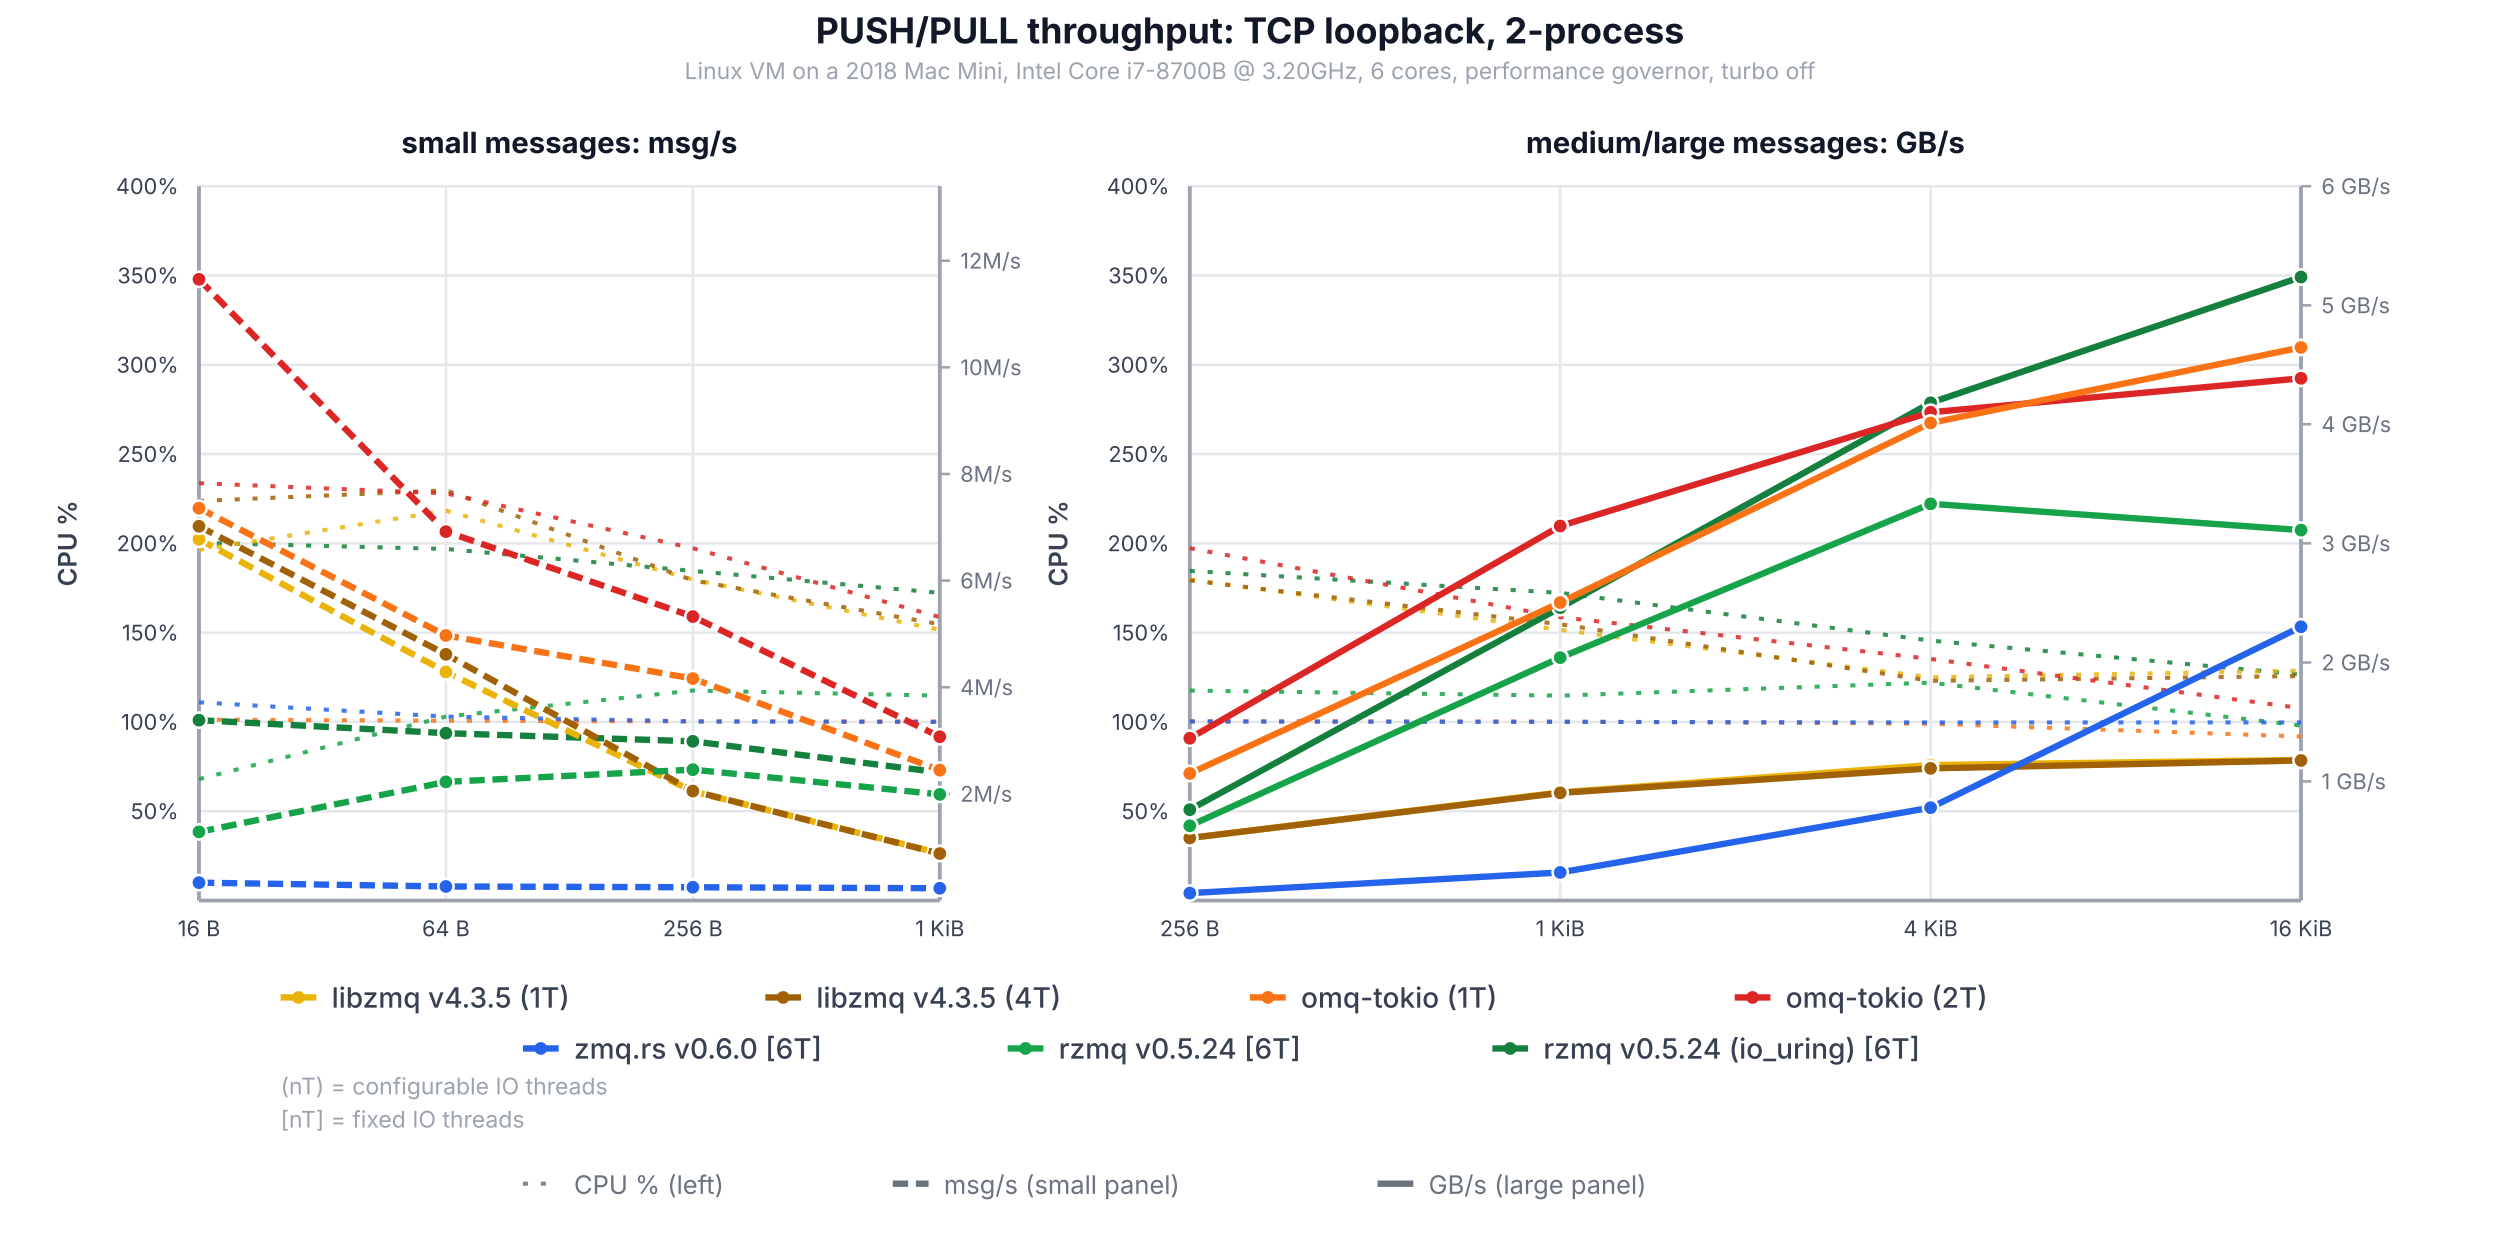
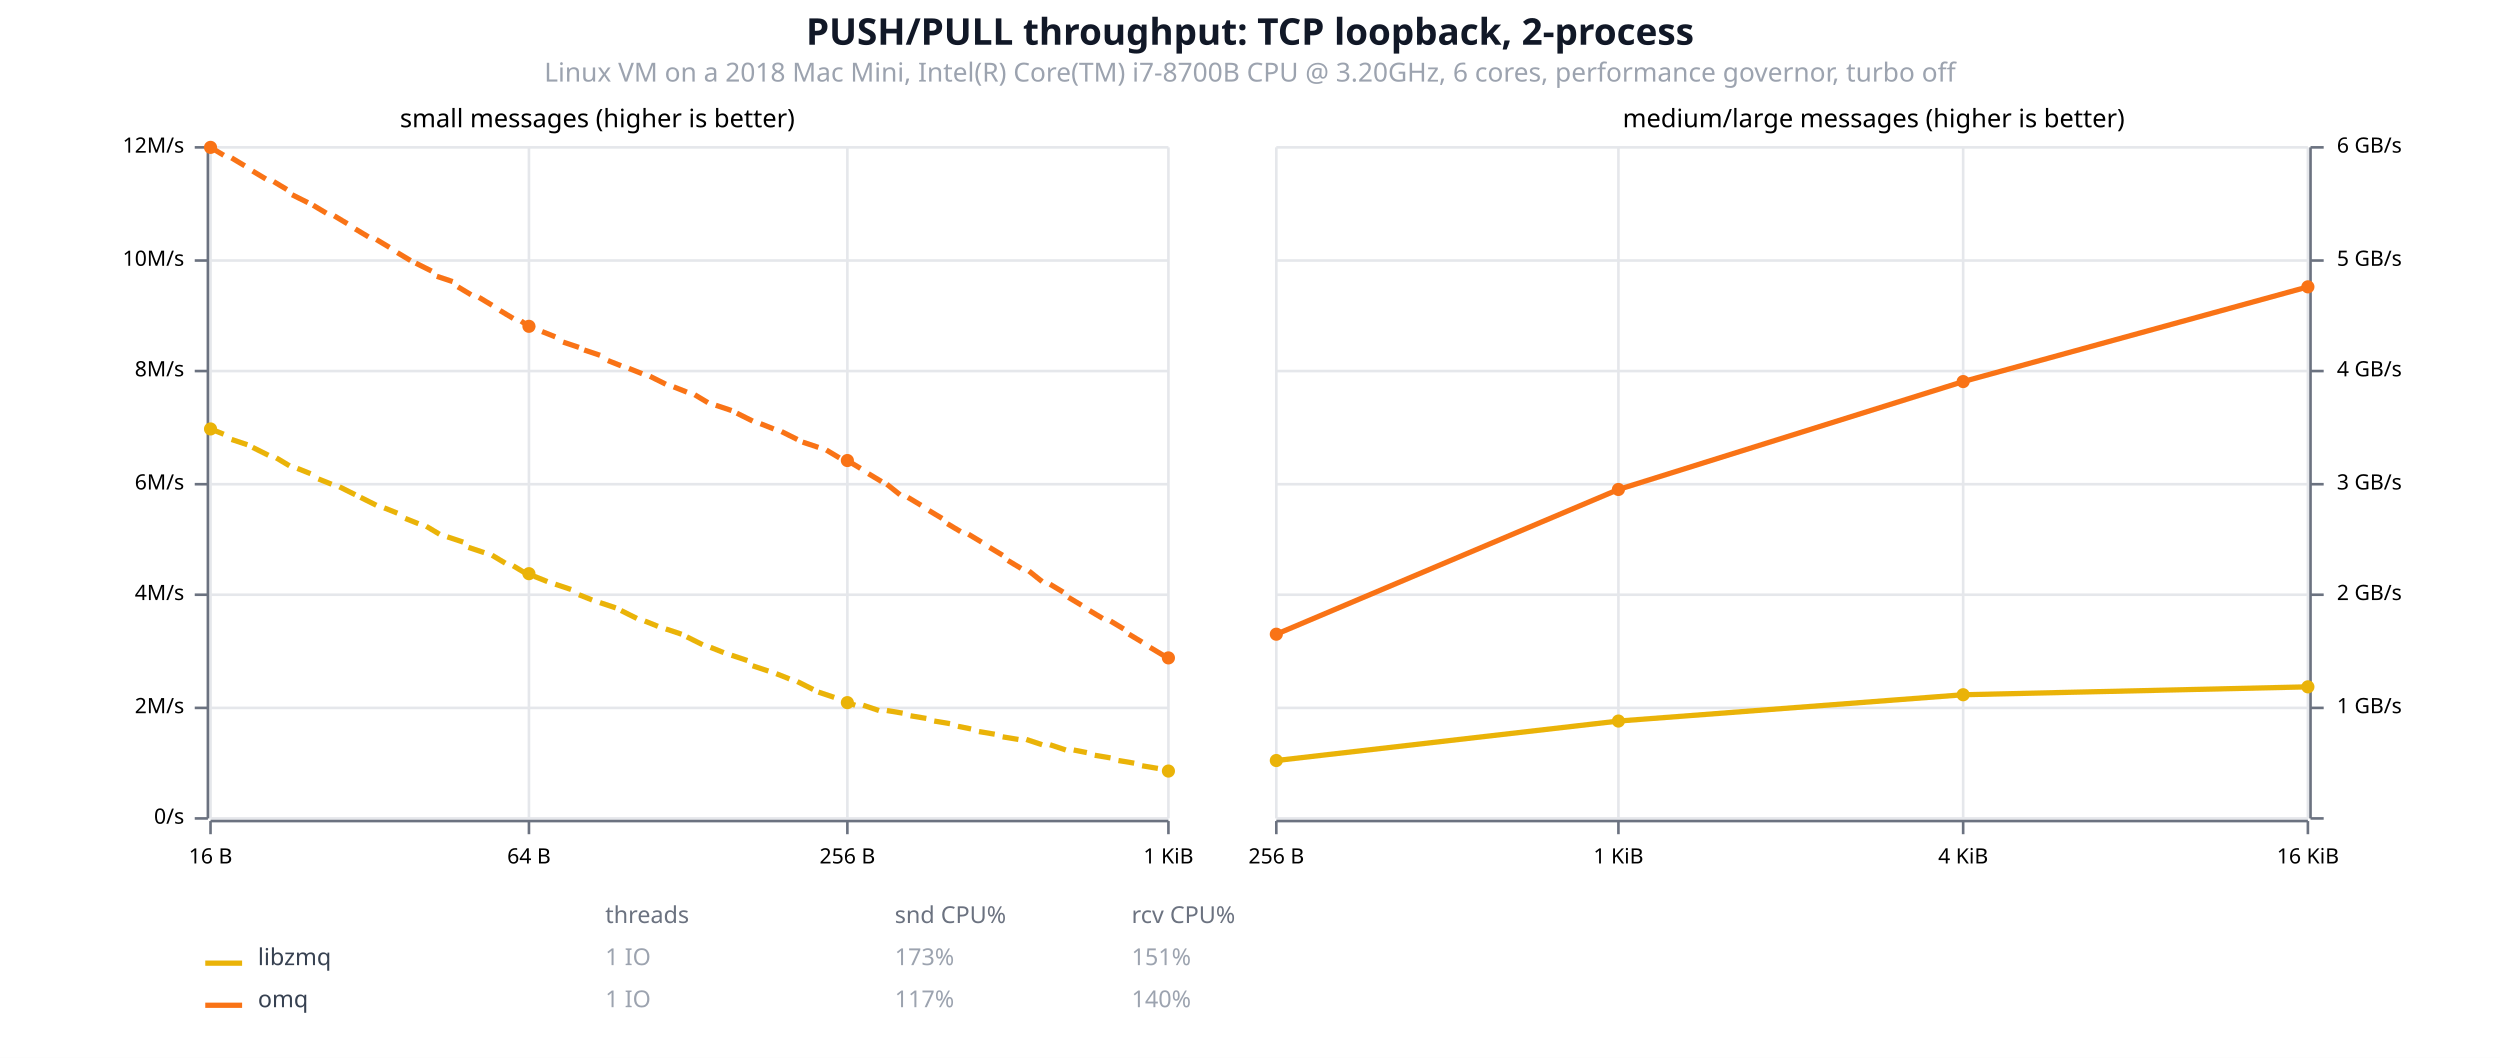
- <svg xmlns="http://www.w3.org/2000/svg" viewBox="0 0 980 490" font-family="system-ui, -apple-system, sans-serif">
-   <rect width="980" height="490" fill="white" />
-   <text x="490.0" y="17.0" text-anchor="middle" fill="#111827" font-size="14" font-weight="700">PUSH/PULL throughput: TCP loopback, 2-process</text>
-   <text x="490.0" y="31.0" text-anchor="middle" fill="#9ca3af" font-size="9">Linux VM on a 2018 Mac Mini, Intel Core i7-8700B @ 3.20GHz, 6 cores, performance governor, turbo off</text>
-   <text x="223.2" y="60.0" text-anchor="middle" fill="#111827" font-size="11.5" font-weight="700">small messages: msg/s</text>
-   <line x1="78.0" y1="318.0" x2="368.4" y2="318.0" stroke="#e5e7eb" stroke-width="1" />
-   <text x="70.0" y="318.0" text-anchor="end" dominant-baseline="middle" fill="#374151" font-size="8.5">50%</text>
-   <line x1="78.0" y1="283.0" x2="368.4" y2="283.0" stroke="#e5e7eb" stroke-width="1" />
-   <text x="70.0" y="283.0" text-anchor="end" dominant-baseline="middle" fill="#374151" font-size="8.5">100%</text>
-   <line x1="78.0" y1="248.0" x2="368.4" y2="248.0" stroke="#e5e7eb" stroke-width="1" />
-   <text x="70.0" y="248.0" text-anchor="end" dominant-baseline="middle" fill="#374151" font-size="8.5">150%</text>
-   <line x1="78.0" y1="213.0" x2="368.4" y2="213.0" stroke="#e5e7eb" stroke-width="1" />
-   <text x="70.0" y="213.0" text-anchor="end" dominant-baseline="middle" fill="#374151" font-size="8.5">200%</text>
-   <line x1="78.0" y1="178.0" x2="368.4" y2="178.0" stroke="#e5e7eb" stroke-width="1" />
-   <text x="70.0" y="178.0" text-anchor="end" dominant-baseline="middle" fill="#374151" font-size="8.5">250%</text>
-   <line x1="78.0" y1="143.0" x2="368.4" y2="143.0" stroke="#e5e7eb" stroke-width="1" />
-   <text x="70.0" y="143.0" text-anchor="end" dominant-baseline="middle" fill="#374151" font-size="8.5">300%</text>
-   <line x1="78.0" y1="108.0" x2="368.4" y2="108.0" stroke="#e5e7eb" stroke-width="1" />
-   <text x="70.0" y="108.0" text-anchor="end" dominant-baseline="middle" fill="#374151" font-size="8.5">350%</text>
-   <line x1="78.0" y1="73.0" x2="368.4" y2="73.0" stroke="#e5e7eb" stroke-width="1" />
-   <text x="70.0" y="73.0" text-anchor="end" dominant-baseline="middle" fill="#374151" font-size="8.5">400%</text>
-   <line x1="368.4" y1="311.2" x2="372.4" y2="311.2" stroke="#9ca3af" stroke-width="1" />
-   <text x="376.4" y="311.2" text-anchor="start" dominant-baseline="middle" fill="#6b7280" font-size="8.5">2M/s</text>
-   <line x1="368.4" y1="269.4" x2="372.4" y2="269.4" stroke="#9ca3af" stroke-width="1" />
-   <text x="376.4" y="269.4" text-anchor="start" dominant-baseline="middle" fill="#6b7280" font-size="8.5">4M/s</text>
-   <line x1="368.4" y1="227.6" x2="372.4" y2="227.6" stroke="#9ca3af" stroke-width="1" />
-   <text x="376.4" y="227.6" text-anchor="start" dominant-baseline="middle" fill="#6b7280" font-size="8.5">6M/s</text>
-   <line x1="368.4" y1="185.8" x2="372.4" y2="185.8" stroke="#9ca3af" stroke-width="1" />
-   <text x="376.4" y="185.8" text-anchor="start" dominant-baseline="middle" fill="#6b7280" font-size="8.5">8M/s</text>
-   <line x1="368.4" y1="144.0" x2="372.4" y2="144.0" stroke="#9ca3af" stroke-width="1" />
-   <text x="376.4" y="144.0" text-anchor="start" dominant-baseline="middle" fill="#6b7280" font-size="8.5">10M/s</text>
-   <line x1="368.4" y1="102.2" x2="372.4" y2="102.2" stroke="#9ca3af" stroke-width="1" />
-   <text x="376.4" y="102.2" text-anchor="start" dominant-baseline="middle" fill="#6b7280" font-size="8.5">12M/s</text>
-   <line x1="78.0" y1="73.0" x2="78.0" y2="353.0" stroke="#e5e7eb" stroke-width="1" />
-   <line x1="174.8" y1="73.0" x2="174.8" y2="353.0" stroke="#e5e7eb" stroke-width="1" />
-   <line x1="271.6" y1="73.0" x2="271.6" y2="353.0" stroke="#e5e7eb" stroke-width="1" />
-   <line x1="368.4" y1="73.0" x2="368.4" y2="353.0" stroke="#e5e7eb" stroke-width="1" />
-   <line x1="78.0" y1="73.0" x2="78.0" y2="353.0" stroke="#9ca3af" stroke-width="1.5" />
-   <line x1="368.4" y1="73.0" x2="368.4" y2="353.0" stroke="#9ca3af" stroke-width="1.5" />
-   <line x1="78.0" y1="353.0" x2="368.4" y2="353.0" stroke="#9ca3af" stroke-width="1.5" />
-   <text x="30.0" y="213.0" text-anchor="middle" fill="#374151" font-size="10" font-weight="600" transform="rotate(-90,30.0,213.0)">CPU %</text>
-   <polyline points="78.0,212.8 174.8,215.2 271.6,223.8 368.4,232.4" fill="none" stroke="#15803d" stroke-width="1.6" stroke-dasharray="2,5" opacity="0.85" />
-   <polyline points="78.0,215.6 174.8,200.2 271.6,227.2 368.4,246.9" fill="none" stroke="#eab308" stroke-width="1.6" stroke-dasharray="2,5" opacity="0.85" />
-   <polyline points="78.0,196.4 174.8,192.2 271.6,227.5 368.4,244.7" fill="none" stroke="#a16207" stroke-width="1.6" stroke-dasharray="2,5" opacity="0.85" />
-   <polyline points="78.0,189.4 174.8,193.4 271.6,214.9 368.4,241.9" fill="none" stroke="#dc2626" stroke-width="1.6" stroke-dasharray="2,5" opacity="0.85" />
-   <polyline points="78.0,282.1 174.8,282.5 271.6,282.8 368.4,282.8" fill="none" stroke="#f97316" stroke-width="1.6" stroke-dasharray="2,5" opacity="0.85" />
-   <polyline points="78.0,305.4 174.8,280.9 271.6,270.7 368.4,272.7" fill="none" stroke="#16a34a" stroke-width="1.6" stroke-dasharray="2,5" opacity="0.85" />
-   <polyline points="78.0,275.3 174.8,280.9 271.6,282.8 368.4,283.0" fill="none" stroke="#2563eb" stroke-width="1.6" stroke-dasharray="2,5" opacity="0.85" />
-   <polyline points="78.0,282.3 174.8,287.4 271.6,290.6 368.4,302.8" fill="none" stroke="#15803d" stroke-width="2.5" stroke-dasharray="6,3" />
-   <circle cx="78.0" cy="282.3" r="3" fill="#15803d" stroke="white" stroke-width="1" />
-   <circle cx="174.8" cy="287.4" r="3" fill="#15803d" stroke="white" stroke-width="1" />
-   <circle cx="271.6" cy="290.6" r="3" fill="#15803d" stroke="white" stroke-width="1" />
-   <circle cx="368.4" cy="302.8" r="3" fill="#15803d" stroke="white" stroke-width="1" />
-   <polyline points="78.0,211.4 174.8,263.4 271.6,310.2 368.4,334.5" fill="none" stroke="#eab308" stroke-width="2.5" stroke-dasharray="6,3" />
-   <circle cx="78.0" cy="211.4" r="3" fill="#eab308" stroke="white" stroke-width="1" />
-   <circle cx="174.8" cy="263.4" r="3" fill="#eab308" stroke="white" stroke-width="1" />
-   <circle cx="271.6" cy="310.2" r="3" fill="#eab308" stroke="white" stroke-width="1" />
-   <circle cx="368.4" cy="334.5" r="3" fill="#eab308" stroke="white" stroke-width="1" />
-   <polyline points="78.0,206.3 174.8,256.5 271.6,310.1 368.4,334.6" fill="none" stroke="#a16207" stroke-width="2.5" stroke-dasharray="6,3" />
-   <circle cx="78.0" cy="206.3" r="3" fill="#a16207" stroke="white" stroke-width="1" />
-   <circle cx="174.8" cy="256.5" r="3" fill="#a16207" stroke="white" stroke-width="1" />
-   <circle cx="271.6" cy="310.1" r="3" fill="#a16207" stroke="white" stroke-width="1" />
-   <circle cx="368.4" cy="334.6" r="3" fill="#a16207" stroke="white" stroke-width="1" />
-   <polyline points="78.0,109.5 174.8,208.4 271.6,241.7 368.4,288.8" fill="none" stroke="#dc2626" stroke-width="2.5" stroke-dasharray="6,3" />
-   <circle cx="78.0" cy="109.5" r="3" fill="#dc2626" stroke="white" stroke-width="1" />
-   <circle cx="174.8" cy="208.4" r="3" fill="#dc2626" stroke="white" stroke-width="1" />
-   <circle cx="271.6" cy="241.7" r="3" fill="#dc2626" stroke="white" stroke-width="1" />
-   <circle cx="368.4" cy="288.8" r="3" fill="#dc2626" stroke="white" stroke-width="1" />
-   <polyline points="78.0,199.2 174.8,249.1 271.6,266.0 368.4,301.9" fill="none" stroke="#f97316" stroke-width="2.5" stroke-dasharray="6,3" />
-   <circle cx="78.0" cy="199.2" r="3" fill="#f97316" stroke="white" stroke-width="1" />
-   <circle cx="174.8" cy="249.1" r="3" fill="#f97316" stroke="white" stroke-width="1" />
-   <circle cx="271.6" cy="266.0" r="3" fill="#f97316" stroke="white" stroke-width="1" />
-   <circle cx="368.4" cy="301.9" r="3" fill="#f97316" stroke="white" stroke-width="1" />
-   <polyline points="78.0,326.1 174.8,306.5 271.6,301.7 368.4,311.4" fill="none" stroke="#16a34a" stroke-width="2.5" stroke-dasharray="6,3" />
-   <circle cx="78.0" cy="326.1" r="3" fill="#16a34a" stroke="white" stroke-width="1" />
-   <circle cx="174.8" cy="306.5" r="3" fill="#16a34a" stroke="white" stroke-width="1" />
-   <circle cx="271.6" cy="301.7" r="3" fill="#16a34a" stroke="white" stroke-width="1" />
-   <circle cx="368.4" cy="311.4" r="3" fill="#16a34a" stroke="white" stroke-width="1" />
-   <polyline points="78.0,346.0 174.8,347.5 271.6,347.8 368.4,348.2" fill="none" stroke="#2563eb" stroke-width="2.5" stroke-dasharray="6,3" />
-   <circle cx="78.0" cy="346.0" r="3" fill="#2563eb" stroke="white" stroke-width="1" />
-   <circle cx="174.8" cy="347.5" r="3" fill="#2563eb" stroke="white" stroke-width="1" />
-   <circle cx="271.6" cy="347.8" r="3" fill="#2563eb" stroke="white" stroke-width="1" />
-   <circle cx="368.4" cy="348.2" r="3" fill="#2563eb" stroke="white" stroke-width="1" />
-   <text x="78.0" y="367.0" text-anchor="middle" fill="#374151" font-size="8.5">16 B</text>
-   <text x="174.8" y="367.0" text-anchor="middle" fill="#374151" font-size="8.5">64 B</text>
-   <text x="271.6" y="367.0" text-anchor="middle" fill="#374151" font-size="8.5">256 B</text>
-   <text x="368.4" y="367.0" text-anchor="middle" fill="#374151" font-size="8.5">1 KiB</text>
-   <text x="684.2" y="60.0" text-anchor="middle" fill="#111827" font-size="11.5" font-weight="700">medium/large messages: GB/s</text>
-   <line x1="466.4" y1="318.0" x2="902.0" y2="318.0" stroke="#e5e7eb" stroke-width="1" />
-   <text x="458.4" y="318.0" text-anchor="end" dominant-baseline="middle" fill="#374151" font-size="8.5">50%</text>
-   <line x1="466.4" y1="283.0" x2="902.0" y2="283.0" stroke="#e5e7eb" stroke-width="1" />
-   <text x="458.4" y="283.0" text-anchor="end" dominant-baseline="middle" fill="#374151" font-size="8.5">100%</text>
-   <line x1="466.4" y1="248.0" x2="902.0" y2="248.0" stroke="#e5e7eb" stroke-width="1" />
-   <text x="458.4" y="248.0" text-anchor="end" dominant-baseline="middle" fill="#374151" font-size="8.5">150%</text>
-   <line x1="466.4" y1="213.0" x2="902.0" y2="213.0" stroke="#e5e7eb" stroke-width="1" />
-   <text x="458.4" y="213.0" text-anchor="end" dominant-baseline="middle" fill="#374151" font-size="8.5">200%</text>
-   <line x1="466.4" y1="178.0" x2="902.0" y2="178.0" stroke="#e5e7eb" stroke-width="1" />
-   <text x="458.4" y="178.0" text-anchor="end" dominant-baseline="middle" fill="#374151" font-size="8.5">250%</text>
-   <line x1="466.4" y1="143.0" x2="902.0" y2="143.0" stroke="#e5e7eb" stroke-width="1" />
-   <text x="458.4" y="143.0" text-anchor="end" dominant-baseline="middle" fill="#374151" font-size="8.5">300%</text>
-   <line x1="466.4" y1="108.0" x2="902.0" y2="108.0" stroke="#e5e7eb" stroke-width="1" />
-   <text x="458.4" y="108.0" text-anchor="end" dominant-baseline="middle" fill="#374151" font-size="8.5">350%</text>
-   <line x1="466.4" y1="73.0" x2="902.0" y2="73.0" stroke="#e5e7eb" stroke-width="1" />
-   <text x="458.4" y="73.0" text-anchor="end" dominant-baseline="middle" fill="#374151" font-size="8.5">400%</text>
-   <line x1="902.0" y1="306.3" x2="906.0" y2="306.3" stroke="#9ca3af" stroke-width="1" />
-   <text x="910.0" y="306.3" text-anchor="start" dominant-baseline="middle" fill="#6b7280" font-size="8.5">1 GB/s</text>
-   <line x1="902.0" y1="259.7" x2="906.0" y2="259.7" stroke="#9ca3af" stroke-width="1" />
-   <text x="910.0" y="259.7" text-anchor="start" dominant-baseline="middle" fill="#6b7280" font-size="8.5">2 GB/s</text>
-   <line x1="902.0" y1="213.0" x2="906.0" y2="213.0" stroke="#9ca3af" stroke-width="1" />
-   <text x="910.0" y="213.0" text-anchor="start" dominant-baseline="middle" fill="#6b7280" font-size="8.5">3 GB/s</text>
-   <line x1="902.0" y1="166.3" x2="906.0" y2="166.3" stroke="#9ca3af" stroke-width="1" />
-   <text x="910.0" y="166.3" text-anchor="start" dominant-baseline="middle" fill="#6b7280" font-size="8.5">4 GB/s</text>
-   <line x1="902.0" y1="119.7" x2="906.0" y2="119.7" stroke="#9ca3af" stroke-width="1" />
-   <text x="910.0" y="119.7" text-anchor="start" dominant-baseline="middle" fill="#6b7280" font-size="8.5">5 GB/s</text>
-   <line x1="902.0" y1="73.0" x2="906.0" y2="73.0" stroke="#9ca3af" stroke-width="1" />
-   <text x="910.0" y="73.0" text-anchor="start" dominant-baseline="middle" fill="#6b7280" font-size="8.5">6 GB/s</text>
-   <line x1="466.4" y1="73.0" x2="466.4" y2="353.0" stroke="#e5e7eb" stroke-width="1" />
-   <line x1="611.6" y1="73.0" x2="611.6" y2="353.0" stroke="#e5e7eb" stroke-width="1" />
-   <line x1="756.8" y1="73.0" x2="756.8" y2="353.0" stroke="#e5e7eb" stroke-width="1" />
-   <line x1="902.0" y1="73.0" x2="902.0" y2="353.0" stroke="#e5e7eb" stroke-width="1" />
-   <line x1="466.4" y1="73.0" x2="466.4" y2="353.0" stroke="#9ca3af" stroke-width="1.5" />
-   <line x1="902.0" y1="73.0" x2="902.0" y2="353.0" stroke="#9ca3af" stroke-width="1.5" />
-   <line x1="466.4" y1="353.0" x2="902.0" y2="353.0" stroke="#9ca3af" stroke-width="1.5" />
-   <text x="418.4" y="213.0" text-anchor="middle" fill="#374151" font-size="10" font-weight="600" transform="rotate(-90,418.4,213.0)">CPU %</text>
-   <polyline points="466.4,223.8 611.6,232.4 756.8,251.1 902.0,264.4" fill="none" stroke="#15803d" stroke-width="1.6" stroke-dasharray="2,5" opacity="0.85" />
-   <polyline points="466.4,227.2 611.6,246.9 756.8,265.5 902.0,262.9" fill="none" stroke="#eab308" stroke-width="1.6" stroke-dasharray="2,5" opacity="0.85" />
-   <polyline points="466.4,227.5 611.6,244.7 756.8,266.9 902.0,265.0" fill="none" stroke="#a16207" stroke-width="1.6" stroke-dasharray="2,5" opacity="0.85" />
-   <polyline points="466.4,214.9 611.6,241.9 756.8,258.3 902.0,277.6" fill="none" stroke="#dc2626" stroke-width="1.6" stroke-dasharray="2,5" opacity="0.85" />
-   <polyline points="466.4,282.8 611.6,282.8 756.8,283.7 902.0,288.7" fill="none" stroke="#f97316" stroke-width="1.6" stroke-dasharray="2,5" opacity="0.85" />
-   <polyline points="466.4,270.7 611.6,272.7 756.8,267.6 902.0,284.4" fill="none" stroke="#16a34a" stroke-width="1.6" stroke-dasharray="2,5" opacity="0.85" />
-   <polyline points="466.4,282.8 611.6,283.0 756.8,283.2 902.0,283.2" fill="none" stroke="#2563eb" stroke-width="1.6" stroke-dasharray="2,5" opacity="0.85" />
-   <polyline points="466.4,317.4 611.6,238.2 756.8,157.9 902.0,108.6" fill="none" stroke="#15803d" stroke-width="2.5" stroke-linecap="round" stroke-linejoin="round" />
-   <circle cx="466.4" cy="317.4" r="3" fill="#15803d" stroke="white" stroke-width="1" />
-   <circle cx="611.6" cy="238.2" r="3" fill="#15803d" stroke="white" stroke-width="1" />
-   <circle cx="756.8" cy="157.9" r="3" fill="#15803d" stroke="white" stroke-width="1" />
-   <circle cx="902.0" cy="108.6" r="3" fill="#15803d" stroke="white" stroke-width="1" />
-   <polyline points="466.4,328.5 611.6,310.6 756.8,299.9 902.0,297.9" fill="none" stroke="#eab308" stroke-width="2.5" stroke-linecap="round" stroke-linejoin="round" />
-   <circle cx="466.4" cy="328.5" r="3" fill="#eab308" stroke="white" stroke-width="1" />
-   <circle cx="611.6" cy="310.6" r="3" fill="#eab308" stroke="white" stroke-width="1" />
-   <circle cx="756.8" cy="299.9" r="3" fill="#eab308" stroke="white" stroke-width="1" />
-   <circle cx="902.0" cy="297.9" r="3" fill="#eab308" stroke="white" stroke-width="1" />
-   <polyline points="466.4,328.5 611.6,310.8 756.8,301.2 902.0,298.1" fill="none" stroke="#a16207" stroke-width="2.5" stroke-linecap="round" stroke-linejoin="round" />
-   <circle cx="466.4" cy="328.5" r="3" fill="#a16207" stroke="white" stroke-width="1" />
-   <circle cx="611.6" cy="310.8" r="3" fill="#a16207" stroke="white" stroke-width="1" />
-   <circle cx="756.8" cy="301.2" r="3" fill="#a16207" stroke="white" stroke-width="1" />
-   <circle cx="902.0" cy="298.1" r="3" fill="#a16207" stroke="white" stroke-width="1" />
-   <polyline points="466.4,289.4 611.6,206.2 756.8,161.6 902.0,148.3" fill="none" stroke="#dc2626" stroke-width="2.5" stroke-linecap="round" stroke-linejoin="round" />
-   <circle cx="466.4" cy="289.4" r="3" fill="#dc2626" stroke="white" stroke-width="1" />
-   <circle cx="611.6" cy="206.2" r="3" fill="#dc2626" stroke="white" stroke-width="1" />
-   <circle cx="756.8" cy="161.6" r="3" fill="#dc2626" stroke="white" stroke-width="1" />
-   <circle cx="902.0" cy="148.3" r="3" fill="#dc2626" stroke="white" stroke-width="1" />
-   <polyline points="466.4,303.2 611.6,236.2 756.8,165.8 902.0,136.2" fill="none" stroke="#f97316" stroke-width="2.5" stroke-linecap="round" stroke-linejoin="round" />
-   <circle cx="466.4" cy="303.2" r="3" fill="#f97316" stroke="white" stroke-width="1" />
-   <circle cx="611.6" cy="236.2" r="3" fill="#f97316" stroke="white" stroke-width="1" />
-   <circle cx="756.8" cy="165.8" r="3" fill="#f97316" stroke="white" stroke-width="1" />
-   <circle cx="902.0" cy="136.2" r="3" fill="#f97316" stroke="white" stroke-width="1" />
-   <polyline points="466.4,323.7 611.6,257.8 756.8,197.5 902.0,207.8" fill="none" stroke="#16a34a" stroke-width="2.5" stroke-linecap="round" stroke-linejoin="round" />
-   <circle cx="466.4" cy="323.7" r="3" fill="#16a34a" stroke="white" stroke-width="1" />
-   <circle cx="611.6" cy="257.8" r="3" fill="#16a34a" stroke="white" stroke-width="1" />
-   <circle cx="756.8" cy="197.5" r="3" fill="#16a34a" stroke="white" stroke-width="1" />
-   <circle cx="902.0" cy="207.8" r="3" fill="#16a34a" stroke="white" stroke-width="1" />
-   <polyline points="466.4,350.1 611.6,342.0 756.8,316.6 902.0,245.7" fill="none" stroke="#2563eb" stroke-width="2.5" stroke-linecap="round" stroke-linejoin="round" />
-   <circle cx="466.4" cy="350.1" r="3" fill="#2563eb" stroke="white" stroke-width="1" />
-   <circle cx="611.6" cy="342.0" r="3" fill="#2563eb" stroke="white" stroke-width="1" />
-   <circle cx="756.8" cy="316.6" r="3" fill="#2563eb" stroke="white" stroke-width="1" />
-   <circle cx="902.0" cy="245.7" r="3" fill="#2563eb" stroke="white" stroke-width="1" />
-   <text x="466.4" y="367.0" text-anchor="middle" fill="#374151" font-size="8.5">256 B</text>
-   <text x="611.6" y="367.0" text-anchor="middle" fill="#374151" font-size="8.5">1 KiB</text>
-   <text x="756.8" y="367.0" text-anchor="middle" fill="#374151" font-size="8.5">4 KiB</text>
-   <text x="902.0" y="367.0" text-anchor="middle" fill="#374151" font-size="8.5">16 KiB</text>
-   <line x1="110" y1="391" x2="124" y2="391" stroke="#eab308" stroke-width="2.5" />
-   <circle cx="117" cy="391" r="2.5" fill="#eab308" />
-   <text x="130" y="395" fill="#374151" font-size="11" font-weight="500">libzmq v4.3.5 (1T)</text>
-   <line x1="300" y1="391" x2="314" y2="391" stroke="#a16207" stroke-width="2.5" />
-   <circle cx="307" cy="391" r="2.5" fill="#a16207" />
-   <text x="320" y="395" fill="#374151" font-size="11" font-weight="500">libzmq v4.3.5 (4T)</text>
-   <line x1="490" y1="391" x2="504" y2="391" stroke="#f97316" stroke-width="2.5" />
-   <circle cx="497" cy="391" r="2.5" fill="#f97316" />
-   <text x="510" y="395" fill="#374151" font-size="11" font-weight="500">omq-tokio (1T)</text>
-   <line x1="680" y1="391" x2="694" y2="391" stroke="#dc2626" stroke-width="2.5" />
-   <circle cx="687" cy="391" r="2.5" fill="#dc2626" />
-   <text x="700" y="395" fill="#374151" font-size="11" font-weight="500">omq-tokio (2T)</text>
-   <line x1="205" y1="411" x2="219" y2="411" stroke="#2563eb" stroke-width="2.5" />
-   <circle cx="212" cy="411" r="2.5" fill="#2563eb" />
-   <text x="225" y="415" fill="#374151" font-size="11" font-weight="500">zmq.rs v0.6.0 [6T]</text>
-   <line x1="395" y1="411" x2="409" y2="411" stroke="#16a34a" stroke-width="2.5" />
-   <circle cx="402" cy="411" r="2.5" fill="#16a34a" />
-   <text x="415" y="415" fill="#374151" font-size="11" font-weight="500">rzmq v0.5.24 [6T]</text>
-   <line x1="585" y1="411" x2="599" y2="411" stroke="#15803d" stroke-width="2.5" />
-   <circle cx="592" cy="411" r="2.5" fill="#15803d" />
-   <text x="605" y="415" fill="#374151" font-size="11" font-weight="500">rzmq v0.5.24 (io_uring) [6T]</text>
-   <text x="110" y="429" fill="#9ca3af" font-size="9">(nT) = configurable IO threads</text>
-   <text x="110" y="442" fill="#9ca3af" font-size="9">[nT] = fixed IO threads</text>
-   <line x1="205" y1="464" x2="219" y2="464" stroke="#6b7280" stroke-width="1.6" stroke-dasharray="2,5" opacity="0.85" />
-   <text x="225" y="468" fill="#6b7280" font-size="10">CPU % (left)</text>
-   <line x1="350" y1="464" x2="364" y2="464" stroke="#6b7280" stroke-width="2.5" stroke-dasharray="6,3" />
-   <text x="370" y="468" fill="#6b7280" font-size="10">msg/s (small panel)</text>
-   <line x1="540" y1="464" x2="554" y2="464" stroke="#6b7280" stroke-width="2.5" />
-   <text x="560" y="468" fill="#6b7280" font-size="10">GB/s (large panel)</text>
+ <svg xmlns="http://www.w3.org/2000/svg" viewBox="0 0 950 402" font-family="system-ui, -apple-system, sans-serif">
+   <rect x="0" y="0" width="950" height="402" opacity="1" fill="#FFFFFF" stroke="none" />
+   <text x="475" y="17" text-anchor="middle" font-family="sans-serif" font-size="14" font-weight="bold" fill="#111827">PUSH/PULL throughput: TCP loopback, 2-process</text>
+   <text x="475" y="31" text-anchor="middle" font-family="sans-serif" font-size="10" fill="#9ca3af">Linux VM on a 2018 Mac Mini, Intel(R) Core(TM) i7-8700B CPU @ 3.20GHz, 6 cores, performance governor, turbo off</text>
+   <text x="227" y="41" dy="0.76em" text-anchor="middle" font-family="sans-serif" font-size="9.677" opacity="1" fill="#000000">
+ small messages (higher is better)
+ </text>
+   <line opacity="1" stroke="#E5E7EB" stroke-width="1" x1="80" y1="311" x2="80" y2="56" />
+   <line opacity="1" stroke="#E5E7EB" stroke-width="1" x1="201" y1="311" x2="201" y2="56" />
+   <line opacity="1" stroke="#E5E7EB" stroke-width="1" x1="322" y1="311" x2="322" y2="56" />
+   <line opacity="1" stroke="#E5E7EB" stroke-width="1" x1="444" y1="311" x2="444" y2="56" />
+   <line opacity="1" stroke="#E5E7EB" stroke-width="1" x1="80" y1="311" x2="444" y2="311" />
+   <line opacity="1" stroke="#E5E7EB" stroke-width="1" x1="80" y1="269" x2="444" y2="269" />
+   <line opacity="1" stroke="#E5E7EB" stroke-width="1" x1="80" y1="226" x2="444" y2="226" />
+   <line opacity="1" stroke="#E5E7EB" stroke-width="1" x1="80" y1="184" x2="444" y2="184" />
+   <line opacity="1" stroke="#E5E7EB" stroke-width="1" x1="80" y1="141" x2="444" y2="141" />
+   <line opacity="1" stroke="#E5E7EB" stroke-width="1" x1="80" y1="99" x2="444" y2="99" />
+   <line opacity="1" stroke="#E5E7EB" stroke-width="1" x1="80" y1="56" x2="444" y2="56" />
+   <polyline fill="none" opacity="1" stroke="#6B7280" stroke-width="1" points="79,56 79,311 " />
+   <text x="70" y="311" dy="0.5ex" text-anchor="end" font-family="sans-serif" font-size="8.065" opacity="1" fill="#000000">
+ 0/s
+ </text>
+   <polyline fill="none" opacity="1" stroke="#6B7280" stroke-width="1" points="74,311 79,311 " />
+   <text x="70" y="269" dy="0.5ex" text-anchor="end" font-family="sans-serif" font-size="8.065" opacity="1" fill="#000000">
+ 2M/s
+ </text>
+   <polyline fill="none" opacity="1" stroke="#6B7280" stroke-width="1" points="74,269 79,269 " />
+   <text x="70" y="226" dy="0.5ex" text-anchor="end" font-family="sans-serif" font-size="8.065" opacity="1" fill="#000000">
+ 4M/s
+ </text>
+   <polyline fill="none" opacity="1" stroke="#6B7280" stroke-width="1" points="74,226 79,226 " />
+   <text x="70" y="184" dy="0.5ex" text-anchor="end" font-family="sans-serif" font-size="8.065" opacity="1" fill="#000000">
+ 6M/s
+ </text>
+   <polyline fill="none" opacity="1" stroke="#6B7280" stroke-width="1" points="74,184 79,184 " />
+   <text x="70" y="141" dy="0.5ex" text-anchor="end" font-family="sans-serif" font-size="8.065" opacity="1" fill="#000000">
+ 8M/s
+ </text>
+   <polyline fill="none" opacity="1" stroke="#6B7280" stroke-width="1" points="74,141 79,141 " />
+   <text x="70" y="99" dy="0.5ex" text-anchor="end" font-family="sans-serif" font-size="8.065" opacity="1" fill="#000000">
+ 10M/s
+ </text>
+   <polyline fill="none" opacity="1" stroke="#6B7280" stroke-width="1" points="74,99 79,99 " />
+   <text x="70" y="56" dy="0.5ex" text-anchor="end" font-family="sans-serif" font-size="8.065" opacity="1" fill="#000000">
+ 12M/s
+ </text>
+   <polyline fill="none" opacity="1" stroke="#6B7280" stroke-width="1" points="74,56 79,56 " />
+   <polyline fill="none" opacity="1" stroke="#6B7280" stroke-width="1" points="80,312 444,312 " />
+   <text x="80" y="322" dy="0.76em" text-anchor="middle" font-family="sans-serif" font-size="8.065" opacity="1" fill="#000000">
+ 16 B
+ </text>
+   <polyline fill="none" opacity="1" stroke="#6B7280" stroke-width="1" points="80,312 80,317 " />
+   <text x="201" y="322" dy="0.76em" text-anchor="middle" font-family="sans-serif" font-size="8.065" opacity="1" fill="#000000">
+ 64 B
+ </text>
+   <polyline fill="none" opacity="1" stroke="#6B7280" stroke-width="1" points="201,312 201,317 " />
+   <text x="322" y="322" dy="0.76em" text-anchor="middle" font-family="sans-serif" font-size="8.065" opacity="1" fill="#000000">
+ 256 B
+ </text>
+   <polyline fill="none" opacity="1" stroke="#6B7280" stroke-width="1" points="322,312 322,317 " />
+   <text x="444" y="322" dy="0.76em" text-anchor="middle" font-family="sans-serif" font-size="8.065" opacity="1" fill="#000000">
+ 1 KiB
+ </text>
+   <polyline fill="none" opacity="1" stroke="#6B7280" stroke-width="1" points="444,312 444,317 " />
+   <polyline fill="none" opacity="1" stroke="#EAB308" stroke-width="2" points="80,163 85,165 " />
+   <polyline fill="none" opacity="1" stroke="#EAB308" stroke-width="2" points="88,167 94,169 " />
+   <polyline fill="none" opacity="1" stroke="#EAB308" stroke-width="2" points="96,170 102,173 " />
+   <polyline fill="none" opacity="1" stroke="#EAB308" stroke-width="2" points="105,174 110,177 " />
+   <polyline fill="none" opacity="1" stroke="#EAB308" stroke-width="2" points="113,178 118,180 " />
+   <polyline fill="none" opacity="1" stroke="#EAB308" stroke-width="2" points="121,182 126,184 " />
+   <polyline fill="none" opacity="1" stroke="#EAB308" stroke-width="2" points="129,185 135,188 " />
+   <polyline fill="none" opacity="1" stroke="#EAB308" stroke-width="2" points="137,189 143,192 " />
+   <polyline fill="none" opacity="1" stroke="#EAB308" stroke-width="2" points="146,193 151,195 " />
+   <polyline fill="none" opacity="1" stroke="#EAB308" stroke-width="2" points="154,197 159,199 " />
+   <polyline fill="none" opacity="1" stroke="#EAB308" stroke-width="2" points="162,200 167,203 " />
+   <polyline fill="none" opacity="1" stroke="#EAB308" stroke-width="2" points="170,204 176,206 " />
+   <polyline fill="none" opacity="1" stroke="#EAB308" stroke-width="2" points="178,208 184,210 " />
+   <polyline fill="none" opacity="1" stroke="#EAB308" stroke-width="2" points="187,211 192,214 " />
+   <polyline fill="none" opacity="1" stroke="#EAB308" stroke-width="2" points="195,215 200,218 " />
+   <polyline fill="none" opacity="1" stroke="#EAB308" stroke-width="2" points="203,219 208,221 " />
+   <polyline fill="none" opacity="1" stroke="#EAB308" stroke-width="2" points="211,222 217,224 " />
+   <polyline fill="none" opacity="1" stroke="#EAB308" stroke-width="2" points="220,226 225,228 " />
+   <polyline fill="none" opacity="1" stroke="#EAB308" stroke-width="2" points="228,229 234,231 " />
+   <polyline fill="none" opacity="1" stroke="#EAB308" stroke-width="2" points="236,232 242,235 " />
+   <polyline fill="none" opacity="1" stroke="#EAB308" stroke-width="2" points="245,236 250,238 " />
+   <polyline fill="none" opacity="1" stroke="#EAB308" stroke-width="2" points="253,239 259,241 " />
+   <polyline fill="none" opacity="1" stroke="#EAB308" stroke-width="2" points="261,242 267,245 " />
+   <polyline fill="none" opacity="1" stroke="#EAB308" stroke-width="2" points="270,246 275,248 " />
+   <polyline fill="none" opacity="1" stroke="#EAB308" stroke-width="2" points="278,249 284,251 " />
+   <polyline fill="none" opacity="1" stroke="#EAB308" stroke-width="2" points="286,253 292,255 " />
+   <polyline fill="none" opacity="1" stroke="#EAB308" stroke-width="2" points="295,256 300,258 " />
+   <polyline fill="none" opacity="1" stroke="#EAB308" stroke-width="2" points="303,259 309,262 " />
+   <polyline fill="none" opacity="1" stroke="#EAB308" stroke-width="2" points="311,263 317,265 " />
+   <polyline fill="none" opacity="1" stroke="#EAB308" stroke-width="2" points="320,266 322,267 325,268 " />
+   <polyline fill="none" opacity="1" stroke="#EAB308" stroke-width="2" points="328,268 334,270 " />
+   <polyline fill="none" opacity="1" stroke="#EAB308" stroke-width="2" points="337,270 343,271 " />
+   <polyline fill="none" opacity="1" stroke="#EAB308" stroke-width="2" points="346,272 352,273 " />
+   <polyline fill="none" opacity="1" stroke="#EAB308" stroke-width="2" points="355,274 361,275 " />
+   <polyline fill="none" opacity="1" stroke="#EAB308" stroke-width="2" points="364,276 369,277 " />
+   <polyline fill="none" opacity="1" stroke="#EAB308" stroke-width="2" points="372,278 378,279 " />
+   <polyline fill="none" opacity="1" stroke="#EAB308" stroke-width="2" points="381,280 387,281 " />
+   <polyline fill="none" opacity="1" stroke="#EAB308" stroke-width="2" points="390,281 396,283 " />
+   <polyline fill="none" opacity="1" stroke="#EAB308" stroke-width="2" points="399,283 405,285 " />
+   <polyline fill="none" opacity="1" stroke="#EAB308" stroke-width="2" points="408,285 413,286 " />
+   <polyline fill="none" opacity="1" stroke="#EAB308" stroke-width="2" points="416,287 422,288 " />
+   <polyline fill="none" opacity="1" stroke="#EAB308" stroke-width="2" points="425,289 431,290 " />
+   <polyline fill="none" opacity="1" stroke="#EAB308" stroke-width="2" points="434,291 440,292 " />
+   <polyline fill="none" opacity="1" stroke="#EAB308" stroke-width="2" points="443,293 444,293 " />
+   <circle cx="80" cy="163" r="2.5" opacity="1" fill="#EAB308" stroke="none" stroke-width="1" />
+   <circle cx="201" cy="218" r="2.5" opacity="1" fill="#EAB308" stroke="none" stroke-width="1" />
+   <circle cx="322" cy="267" r="2.5" opacity="1" fill="#EAB308" stroke="none" stroke-width="1" />
+   <circle cx="444" cy="293" r="2.5" opacity="1" fill="#EAB308" stroke="none" stroke-width="1" />
+   <polyline fill="none" opacity="1" stroke="#F97316" stroke-width="2" points="80,56 85,59 " />
+   <polyline fill="none" opacity="1" stroke="#F97316" stroke-width="2" points="88,60 93,63 " />
+   <polyline fill="none" opacity="1" stroke="#F97316" stroke-width="2" points="96,65 101,68 " />
+   <polyline fill="none" opacity="1" stroke="#F97316" stroke-width="2" points="104,69 109,72 " />
+   <polyline fill="none" opacity="1" stroke="#F97316" stroke-width="2" points="111,74 117,77 " />
+   <polyline fill="none" opacity="1" stroke="#F97316" stroke-width="2" points="119,78 124,81 " />
+   <polyline fill="none" opacity="1" stroke="#F97316" stroke-width="2" points="127,82 132,85 " />
+   <polyline fill="none" opacity="1" stroke="#F97316" stroke-width="2" points="135,87 140,90 " />
+   <polyline fill="none" opacity="1" stroke="#F97316" stroke-width="2" points="143,91 148,94 " />
+   <polyline fill="none" opacity="1" stroke="#F97316" stroke-width="2" points="151,96 156,99 " />
+   <polyline fill="none" opacity="1" stroke="#F97316" stroke-width="2" points="158,100 164,103 " />
+   <polyline fill="none" opacity="1" stroke="#F97316" stroke-width="2" points="166,105 172,107 " />
+   <polyline fill="none" opacity="1" stroke="#F97316" stroke-width="2" points="174,109 179,112 " />
+   <polyline fill="none" opacity="1" stroke="#F97316" stroke-width="2" points="182,113 187,116 " />
+   <polyline fill="none" opacity="1" stroke="#F97316" stroke-width="2" points="190,118 195,121 " />
+   <polyline fill="none" opacity="1" stroke="#F97316" stroke-width="2" points="198,122 201,124 203,125 " />
+   <polyline fill="none" opacity="1" stroke="#F97316" stroke-width="2" points="206,126 211,128 " />
+   <polyline fill="none" opacity="1" stroke="#F97316" stroke-width="2" points="214,130 220,132 " />
+   <polyline fill="none" opacity="1" stroke="#F97316" stroke-width="2" points="222,133 228,135 " />
+   <polyline fill="none" opacity="1" stroke="#F97316" stroke-width="2" points="231,137 236,139 " />
+   <polyline fill="none" opacity="1" stroke="#F97316" stroke-width="2" points="239,140 244,142 " />
+   <polyline fill="none" opacity="1" stroke="#F97316" stroke-width="2" points="247,143 253,146 " />
+   <polyline fill="none" opacity="1" stroke="#F97316" stroke-width="2" points="256,147 261,149 " />
+   <polyline fill="none" opacity="1" stroke="#F97316" stroke-width="2" points="264,150 269,153 " />
+   <polyline fill="none" opacity="1" stroke="#F97316" stroke-width="2" points="272,154 278,156 " />
+   <polyline fill="none" opacity="1" stroke="#F97316" stroke-width="2" points="280,157 286,160 " />
+   <polyline fill="none" opacity="1" stroke="#F97316" stroke-width="2" points="289,161 294,163 " />
+   <polyline fill="none" opacity="1" stroke="#F97316" stroke-width="2" points="297,164 303,167 " />
+   <polyline fill="none" opacity="1" stroke="#F97316" stroke-width="2" points="305,168 311,170 " />
+   <polyline fill="none" opacity="1" stroke="#F97316" stroke-width="2" points="314,171 319,174 " />
+   <polyline fill="none" opacity="1" stroke="#F97316" stroke-width="2" points="322,175 322,175 327,178 " />
+   <polyline fill="none" opacity="1" stroke="#F97316" stroke-width="2" points="330,180 335,183 " />
+   <polyline fill="none" opacity="1" stroke="#F97316" stroke-width="2" points="337,184 342,188 " />
+   <polyline fill="none" opacity="1" stroke="#F97316" stroke-width="2" points="345,189 350,192 " />
+   <polyline fill="none" opacity="1" stroke="#F97316" stroke-width="2" points="353,194 358,197 " />
+   <polyline fill="none" opacity="1" stroke="#F97316" stroke-width="2" points="360,199 365,202 " />
+   <polyline fill="none" opacity="1" stroke="#F97316" stroke-width="2" points="368,203 373,206 " />
+   <polyline fill="none" opacity="1" stroke="#F97316" stroke-width="2" points="376,208 381,211 " />
+   <polyline fill="none" opacity="1" stroke="#F97316" stroke-width="2" points="383,213 388,216 " />
+   <polyline fill="none" opacity="1" stroke="#F97316" stroke-width="2" points="391,217 396,221 " />
+   <polyline fill="none" opacity="1" stroke="#F97316" stroke-width="2" points="399,222 404,225 " />
+   <polyline fill="none" opacity="1" stroke="#F97316" stroke-width="2" points="406,227 411,230 " />
+   <polyline fill="none" opacity="1" stroke="#F97316" stroke-width="2" points="414,232 419,235 " />
+   <polyline fill="none" opacity="1" stroke="#F97316" stroke-width="2" points="422,236 427,239 " />
+   <polyline fill="none" opacity="1" stroke="#F97316" stroke-width="2" points="429,241 434,244 " />
+   <polyline fill="none" opacity="1" stroke="#F97316" stroke-width="2" points="437,246 442,249 " />
+   <circle cx="80" cy="56" r="2.5" opacity="1" fill="#F97316" stroke="none" stroke-width="1" />
+   <circle cx="201" cy="124" r="2.5" opacity="1" fill="#F97316" stroke="none" stroke-width="1" />
+   <circle cx="322" cy="175" r="2.5" opacity="1" fill="#F97316" stroke="none" stroke-width="1" />
+   <circle cx="444" cy="250" r="2.5" opacity="1" fill="#F97316" stroke="none" stroke-width="1" />
+   <text x="712" y="41" dy="0.76em" text-anchor="middle" font-family="sans-serif" font-size="9.677" opacity="1" fill="#000000">
+ medium/large messages (higher is better)
+ </text>
+   <line opacity="1" stroke="#E5E7EB" stroke-width="1" x1="485" y1="311" x2="485" y2="56" />
+   <line opacity="1" stroke="#E5E7EB" stroke-width="1" x1="615" y1="311" x2="615" y2="56" />
+   <line opacity="1" stroke="#E5E7EB" stroke-width="1" x1="746" y1="311" x2="746" y2="56" />
+   <line opacity="1" stroke="#E5E7EB" stroke-width="1" x1="877" y1="311" x2="877" y2="56" />
+   <line opacity="1" stroke="#E5E7EB" stroke-width="1" x1="485" y1="311" x2="877" y2="311" />
+   <line opacity="1" stroke="#E5E7EB" stroke-width="1" x1="485" y1="269" x2="877" y2="269" />
+   <line opacity="1" stroke="#E5E7EB" stroke-width="1" x1="485" y1="226" x2="877" y2="226" />
+   <line opacity="1" stroke="#E5E7EB" stroke-width="1" x1="485" y1="184" x2="877" y2="184" />
+   <line opacity="1" stroke="#E5E7EB" stroke-width="1" x1="485" y1="141" x2="877" y2="141" />
+   <line opacity="1" stroke="#E5E7EB" stroke-width="1" x1="485" y1="99" x2="877" y2="99" />
+   <line opacity="1" stroke="#E5E7EB" stroke-width="1" x1="485" y1="56" x2="877" y2="56" />
+   <polyline fill="none" opacity="1" stroke="#6B7280" stroke-width="1" points="485,312 877,312 " />
+   <text x="485" y="322" dy="0.76em" text-anchor="middle" font-family="sans-serif" font-size="8.065" opacity="1" fill="#000000">
+ 256 B
+ </text>
+   <polyline fill="none" opacity="1" stroke="#6B7280" stroke-width="1" points="485,312 485,317 " />
+   <text x="615" y="322" dy="0.76em" text-anchor="middle" font-family="sans-serif" font-size="8.065" opacity="1" fill="#000000">
+ 1 KiB
+ </text>
+   <polyline fill="none" opacity="1" stroke="#6B7280" stroke-width="1" points="615,312 615,317 " />
+   <text x="746" y="322" dy="0.76em" text-anchor="middle" font-family="sans-serif" font-size="8.065" opacity="1" fill="#000000">
+ 4 KiB
+ </text>
+   <polyline fill="none" opacity="1" stroke="#6B7280" stroke-width="1" points="746,312 746,317 " />
+   <text x="877" y="322" dy="0.76em" text-anchor="middle" font-family="sans-serif" font-size="8.065" opacity="1" fill="#000000">
+ 16 KiB
+ </text>
+   <polyline fill="none" opacity="1" stroke="#6B7280" stroke-width="1" points="877,312 877,317 " />
+   <polyline fill="none" opacity="1" stroke="#6B7280" stroke-width="1" points="878,56 878,311 " />
+   <text x="888" y="311" dy="0.5ex" text-anchor="start" font-family="sans-serif" font-size="8.065" opacity="1" fill="#000000">
+ 
+ </text>
+   <polyline fill="none" opacity="1" stroke="#6B7280" stroke-width="1" points="878,311 883,311 " />
+   <text x="888" y="269" dy="0.5ex" text-anchor="start" font-family="sans-serif" font-size="8.065" opacity="1" fill="#000000">
+ 1 GB/s
+ </text>
+   <polyline fill="none" opacity="1" stroke="#6B7280" stroke-width="1" points="878,269 883,269 " />
+   <text x="888" y="226" dy="0.5ex" text-anchor="start" font-family="sans-serif" font-size="8.065" opacity="1" fill="#000000">
+ 2 GB/s
+ </text>
+   <polyline fill="none" opacity="1" stroke="#6B7280" stroke-width="1" points="878,226 883,226 " />
+   <text x="888" y="184" dy="0.5ex" text-anchor="start" font-family="sans-serif" font-size="8.065" opacity="1" fill="#000000">
+ 3 GB/s
+ </text>
+   <polyline fill="none" opacity="1" stroke="#6B7280" stroke-width="1" points="878,184 883,184 " />
+   <text x="888" y="141" dy="0.5ex" text-anchor="start" font-family="sans-serif" font-size="8.065" opacity="1" fill="#000000">
+ 4 GB/s
+ </text>
+   <polyline fill="none" opacity="1" stroke="#6B7280" stroke-width="1" points="878,141 883,141 " />
+   <text x="888" y="99" dy="0.5ex" text-anchor="start" font-family="sans-serif" font-size="8.065" opacity="1" fill="#000000">
+ 5 GB/s
+ </text>
+   <polyline fill="none" opacity="1" stroke="#6B7280" stroke-width="1" points="878,99 883,99 " />
+   <text x="888" y="56" dy="0.5ex" text-anchor="start" font-family="sans-serif" font-size="8.065" opacity="1" fill="#000000">
+ 6 GB/s
+ </text>
+   <polyline fill="none" opacity="1" stroke="#6B7280" stroke-width="1" points="878,56 883,56 " />
+   <polyline fill="none" opacity="1" stroke="#EAB308" stroke-width="2" points="485,289 615,274 746,264 877,261 " />
+   <circle cx="485" cy="289" r="2.5" opacity="1" fill="#EAB308" stroke="none" stroke-width="1" />
+   <circle cx="615" cy="274" r="2.5" opacity="1" fill="#EAB308" stroke="none" stroke-width="1" />
+   <circle cx="746" cy="264" r="2.5" opacity="1" fill="#EAB308" stroke="none" stroke-width="1" />
+   <circle cx="877" cy="261" r="2.5" opacity="1" fill="#EAB308" stroke="none" stroke-width="1" />
+   <polyline fill="none" opacity="1" stroke="#F97316" stroke-width="2" points="485,241 615,186 746,145 877,109 " />
+   <circle cx="485" cy="241" r="2.5" opacity="1" fill="#F97316" stroke="none" stroke-width="1" />
+   <circle cx="615" cy="186" r="2.5" opacity="1" fill="#F97316" stroke="none" stroke-width="1" />
+   <circle cx="746" cy="145" r="2.5" opacity="1" fill="#F97316" stroke="none" stroke-width="1" />
+   <circle cx="877" cy="109" r="2.5" opacity="1" fill="#F97316" stroke="none" stroke-width="1" />
+   <text x="230" y="344" dy="0.76em" text-anchor="start" font-family="sans-serif" font-size="8.871" opacity="1" fill="#6B7280">
+ threads
+ </text>
+   <text x="340" y="344" dy="0.76em" text-anchor="start" font-family="sans-serif" font-size="8.871" opacity="1" fill="#6B7280">
+ snd CPU%
+ </text>
+   <text x="430" y="344" dy="0.76em" text-anchor="start" font-family="sans-serif" font-size="8.871" opacity="1" fill="#6B7280">
+ rcv CPU%
+ </text>
+   <polyline fill="none" opacity="1" stroke="#EAB308" stroke-width="2" points="78,366 92,366 " />
+   <text x="98" y="360" dy="0.76em" text-anchor="start" font-family="sans-serif" font-size="8.871" opacity="1" fill="#374151">
+ libzmq
+ </text>
+   <text x="230" y="360" dy="0.76em" text-anchor="start" font-family="sans-serif" font-size="8.871" opacity="1" fill="#9CA3AF">
+ 1 IO
+ </text>
+   <text x="340" y="360" dy="0.76em" text-anchor="start" font-family="sans-serif" font-size="8.871" opacity="1" fill="#9CA3AF">
+ 173%
+ </text>
+   <text x="430" y="360" dy="0.76em" text-anchor="start" font-family="sans-serif" font-size="8.871" opacity="1" fill="#9CA3AF">
+ 151%
+ </text>
+   <polyline fill="none" opacity="1" stroke="#F97316" stroke-width="2" points="78,382 92,382 " />
+   <text x="98" y="376" dy="0.76em" text-anchor="start" font-family="sans-serif" font-size="8.871" opacity="1" fill="#374151">
+ omq
+ </text>
+   <text x="230" y="376" dy="0.76em" text-anchor="start" font-family="sans-serif" font-size="8.871" opacity="1" fill="#9CA3AF">
+ 1 IO
+ </text>
+   <text x="340" y="376" dy="0.76em" text-anchor="start" font-family="sans-serif" font-size="8.871" opacity="1" fill="#9CA3AF">
+ 117%
+ </text>
+   <text x="430" y="376" dy="0.76em" text-anchor="start" font-family="sans-serif" font-size="8.871" opacity="1" fill="#9CA3AF">
+ 140%
+ </text>
</svg>
